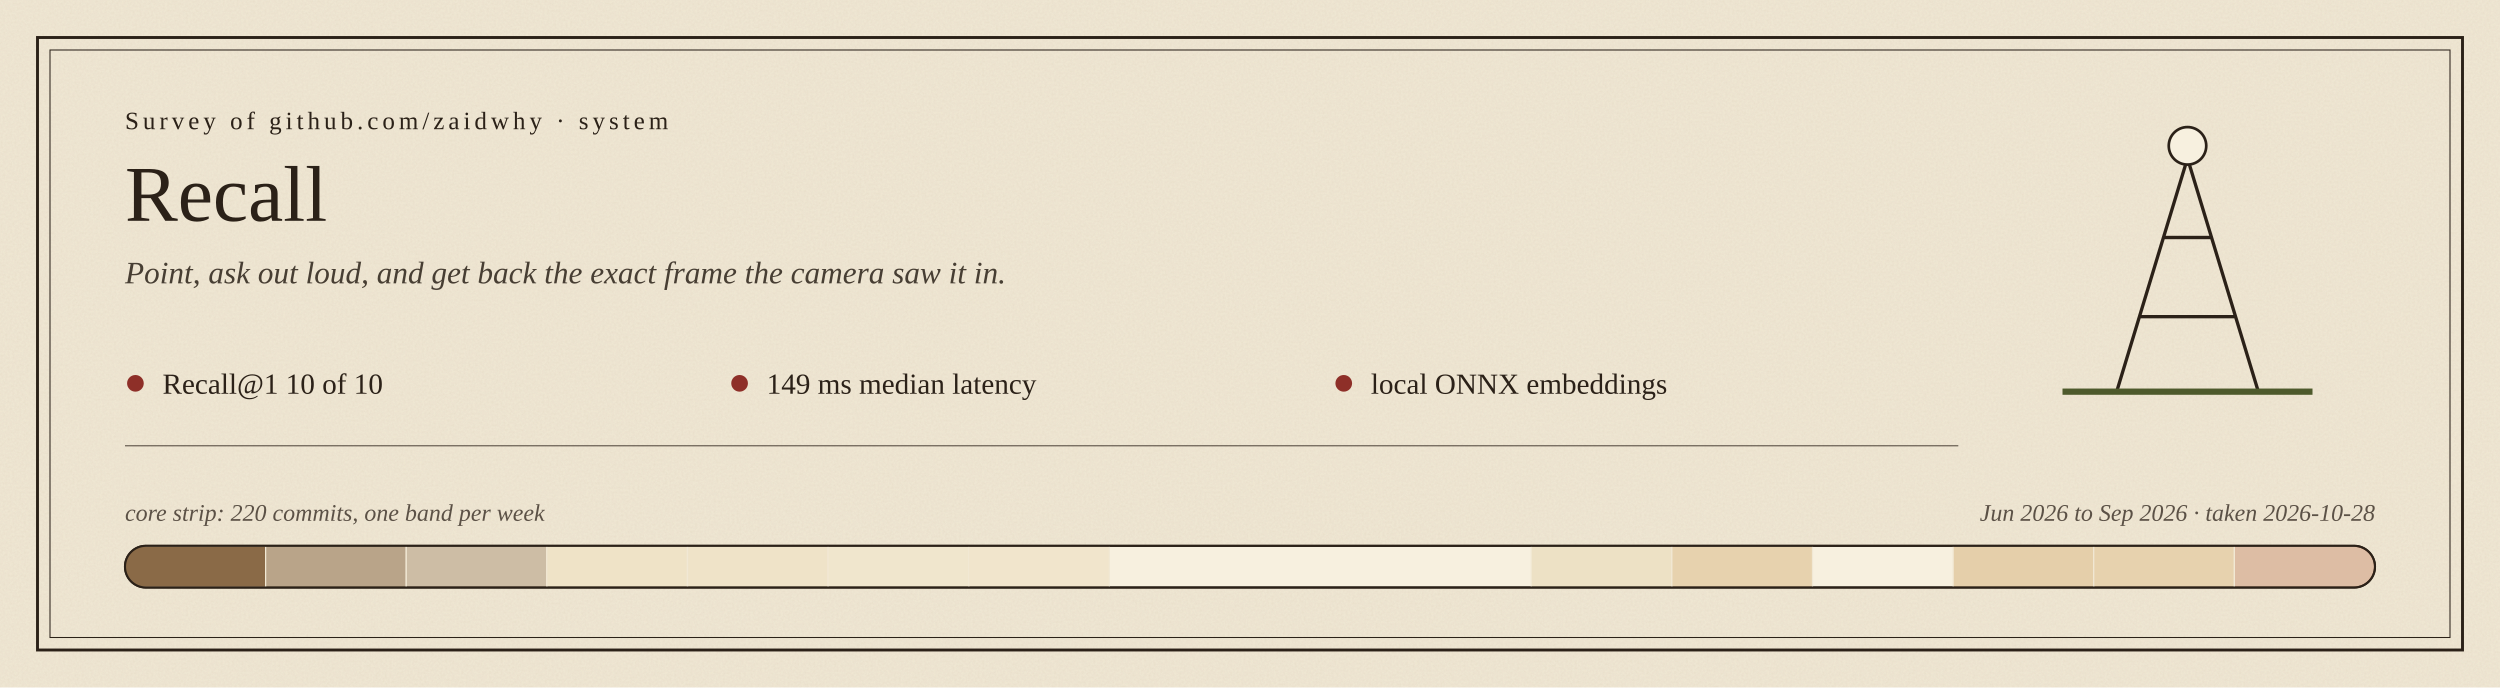
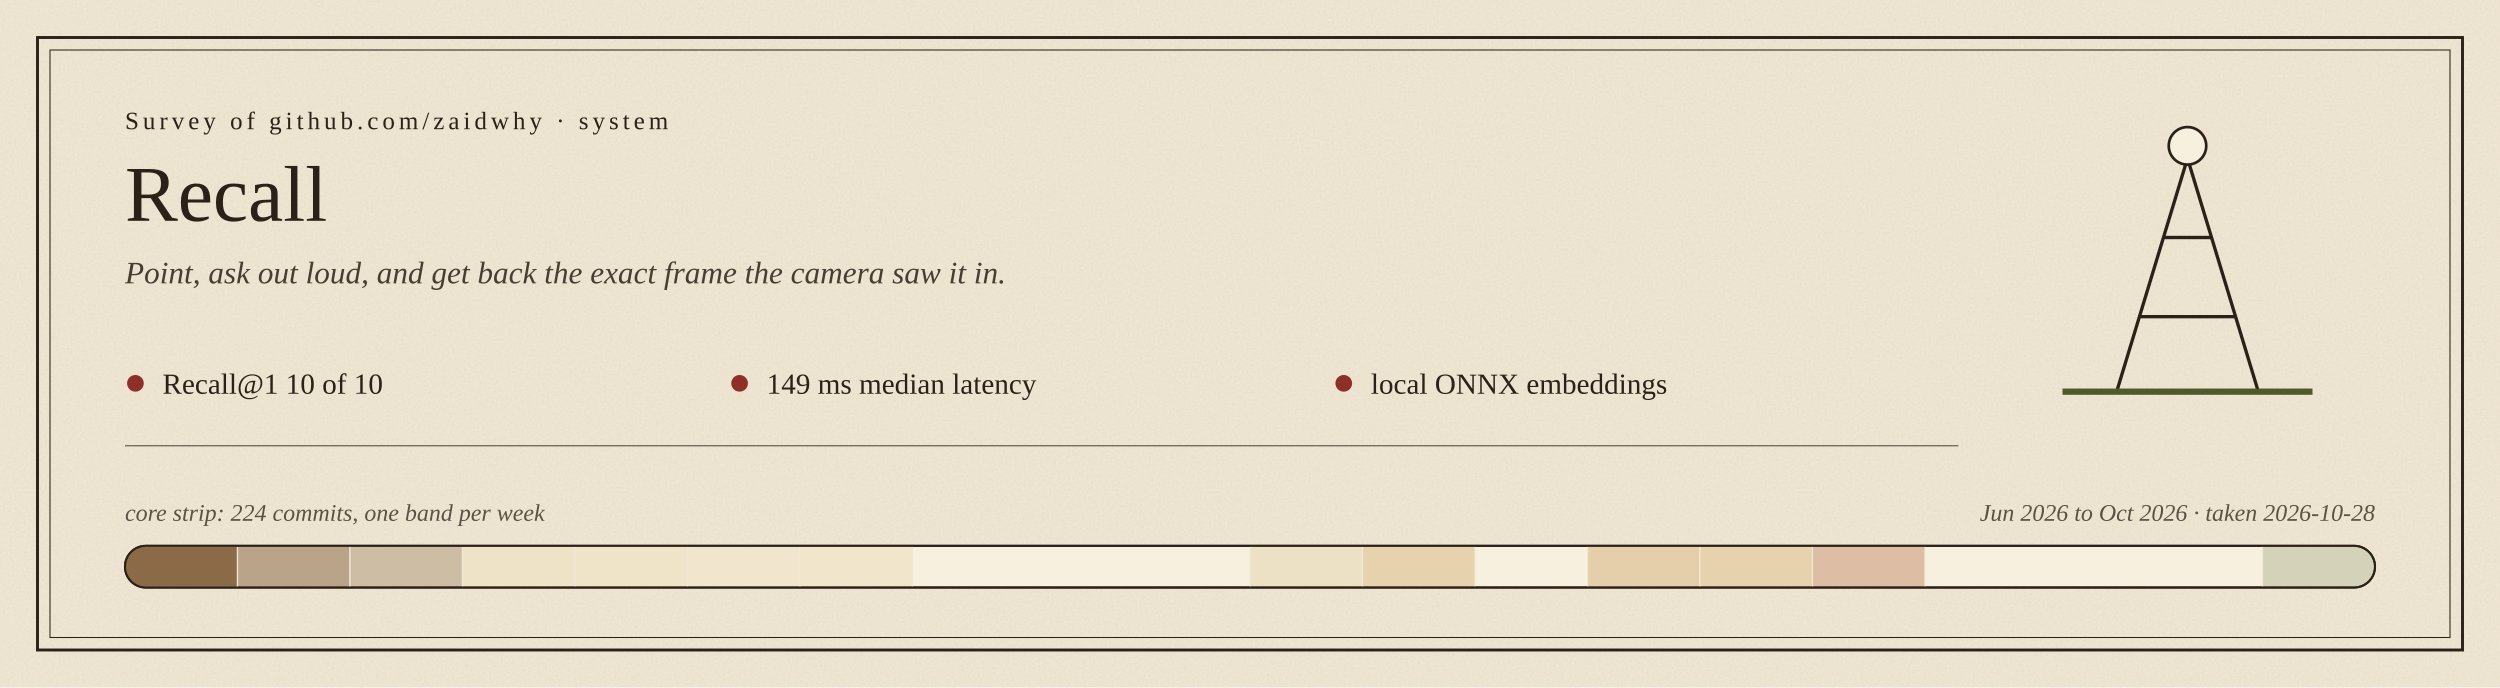
- <svg xmlns="http://www.w3.org/2000/svg" viewBox="0 0 1200 330" width="1200" height="330" role="img" aria-label="Recall: Point, ask out loud, and get back the exact frame the camera saw it in. Recall@1 10 of 10; 149 ms median latency; local ONNX embeddings. Core strip: 220 commits over 16 weeks, Jun 2026 to Sep 2026.">
+ <svg xmlns="http://www.w3.org/2000/svg" viewBox="0 0 1200 330" width="1200" height="330" role="img" aria-label="Recall: Point, ask out loud, and get back the exact frame the camera saw it in. Recall@1 10 of 10; 149 ms median latency; local ONNX embeddings. Core strip: 224 commits over 20 weeks, Jun 2026 to Oct 2026.">
  <defs>
    <filter id="paper">
      <feTurbulence type="fractalNoise" baseFrequency=".9" numOctaves="2" seed="7" />
      <feColorMatrix values="0 0 0 0 .17 0 0 0 0 .13 0 0 0 0 .09 0 0 0 .07 0" />
      <feComposite in2="SourceGraphic" operator="in" />
    </filter>
  </defs>
  <style>.rise{transform-box:fill-box;transform-origin:bottom;animation:rise 1.6s cubic-bezier(.3,0,.2,1) .3s both}@keyframes rise{from{transform:scaleY(0)}to{transform:scaleY(1)}}@media (prefers-reduced-motion:reduce){.rise{animation:none}}</style>
  <rect width="1200" height="330" fill="#F1E8D4" />
  <rect width="1200" height="330" filter="url(#paper)" />
  <rect x="18" y="18" width="1164" height="294" fill="none" stroke="#2B2118" stroke-width="1.4" />
  <rect x="24" y="24" width="1152" height="282" fill="none" stroke="#2B2118" stroke-width=".5" />
  <text x="60.0" y="62.0" text-anchor="start" fill="#2B2118" fill-opacity="1.0" style="font-family:Georgia,'Times New Roman',serif;font-size:12px;letter-spacing:.16em;text-transform:uppercase">Survey of github.com/zaidwhy  ·  system</text>
  <text x="60.0" y="106.0" text-anchor="start" fill="#2B2118" fill-opacity="1.0" style="font-family:Georgia,'Times New Roman',serif;font-size:38px">Recall</text>
  <text x="60.0" y="136.0" text-anchor="start" fill="#2B2118" fill-opacity="0.85" style="font-family:Georgia,'Times New Roman',serif;font-size:15px;font-style:italic">Point, ask out loud, and get back the exact frame the camera saw it in.</text>
  <circle cx="65" cy="184" r="4" fill="#8E2F28" />
  <text x="78.0" y="189.0" text-anchor="start" fill="#2B2118" fill-opacity="1.0" style="font-family:Georgia,'Times New Roman',serif;font-size:14px">Recall@1 10 of 10</text>
  <circle cx="355" cy="184" r="4" fill="#8E2F28" />
  <text x="368.0" y="189.0" text-anchor="start" fill="#2B2118" fill-opacity="1.0" style="font-family:Georgia,'Times New Roman',serif;font-size:14px">149 ms median latency</text>
  <circle cx="645" cy="184" r="4" fill="#8E2F28" />
  <text x="658.0" y="189.0" text-anchor="start" fill="#2B2118" fill-opacity="1.0" style="font-family:Georgia,'Times New Roman',serif;font-size:14px">local ONNX embeddings</text>
  <line x1="60" y1="214" x2="940" y2="214" stroke="#2B2118" stroke-width=".4" />
  <path d="M1016 188L1050 76L1084 188M1027 152H1073M1038 114H1062" stroke="#2B2118" stroke-width="1.6" fill="none" />
  <circle cx="1050" cy="70" r="9" fill="#F7F0DF" stroke="#2B2118" stroke-width="1.3" />
  <line x1="990" y1="188" x2="1110" y2="188" stroke="#4E5A2C" stroke-width="3" />
  <rect x="60" y="262" width="1080" height="20" rx="10.0" fill="#F7F0DF" stroke="#2B2118" stroke-width="1" />
  <clipPath id="core">
    <rect x="60" y="262" width="1080" height="20" rx="10.0" />
  </clipPath>
  <g clip-path="url(#core)">
-     <rect x="60.00" y="262" width="67.50" height="20" fill="#8A6A47" fill-opacity="1.00" stroke="#F1E8D4" stroke-width=".6" />
-     <rect x="127.50" y="262" width="67.50" height="20" fill="#8A6A47" fill-opacity="0.56" stroke="#F1E8D4" stroke-width=".6" />
-     <rect x="195.00" y="262" width="67.50" height="20" fill="#8A6A47" fill-opacity="0.38" stroke="#F1E8D4" stroke-width=".6" />
-     <rect x="262.50" y="262" width="67.50" height="20" fill="#E3CFA4" fill-opacity="0.41" stroke="#F1E8D4" stroke-width=".6" />
-     <rect x="330.00" y="262" width="67.50" height="20" fill="#E3CFA4" fill-opacity="0.38" stroke="#F1E8D4" stroke-width=".6" />
-     <rect x="397.50" y="262" width="67.50" height="20" fill="#E3CFA4" fill-opacity="0.31" stroke="#F1E8D4" stroke-width=".6" />
-     <rect x="465.00" y="262" width="67.50" height="20" fill="#E3CFA4" fill-opacity="0.33" stroke="#F1E8D4" stroke-width=".6" />
-     <rect x="735.00" y="262" width="67.50" height="20" fill="#D9C08C" fill-opacity="0.31" stroke="#F1E8D4" stroke-width=".6" />
-     <rect x="802.50" y="262" width="67.50" height="20" fill="#C99A55" fill-opacity="0.35" stroke="#F1E8D4" stroke-width=".6" />
-     <rect x="937.50" y="262" width="67.50" height="20" fill="#C99A55" fill-opacity="0.38" stroke="#F1E8D4" stroke-width=".6" />
-     <rect x="1005.00" y="262" width="67.50" height="20" fill="#C99A55" fill-opacity="0.35" stroke="#F1E8D4" stroke-width=".6" />
-     <rect x="1072.50" y="262" width="67.50" height="20" fill="#B0663F" fill-opacity="0.37" stroke="#F1E8D4" stroke-width=".6" />
+     <rect x="60.00" y="262" width="54.00" height="20" fill="#8A6A47" fill-opacity="1.00" stroke="#F1E8D4" stroke-width=".6" />
+     <rect x="114.00" y="262" width="54.00" height="20" fill="#8A6A47" fill-opacity="0.56" stroke="#F1E8D4" stroke-width=".6" />
+     <rect x="168.00" y="262" width="54.00" height="20" fill="#8A6A47" fill-opacity="0.38" stroke="#F1E8D4" stroke-width=".6" />
+     <rect x="222.00" y="262" width="54.00" height="20" fill="#E3CFA4" fill-opacity="0.41" stroke="#F1E8D4" stroke-width=".6" />
+     <rect x="276.00" y="262" width="54.00" height="20" fill="#E3CFA4" fill-opacity="0.38" stroke="#F1E8D4" stroke-width=".6" />
+     <rect x="330.00" y="262" width="54.00" height="20" fill="#E3CFA4" fill-opacity="0.31" stroke="#F1E8D4" stroke-width=".6" />
+     <rect x="384.00" y="262" width="54.00" height="20" fill="#E3CFA4" fill-opacity="0.33" stroke="#F1E8D4" stroke-width=".6" />
+     <rect x="600.00" y="262" width="54.00" height="20" fill="#D9C08C" fill-opacity="0.31" stroke="#F1E8D4" stroke-width=".6" />
+     <rect x="654.00" y="262" width="54.00" height="20" fill="#C99A55" fill-opacity="0.35" stroke="#F1E8D4" stroke-width=".6" />
+     <rect x="762.00" y="262" width="54.00" height="20" fill="#C99A55" fill-opacity="0.38" stroke="#F1E8D4" stroke-width=".6" />
+     <rect x="816.00" y="262" width="54.00" height="20" fill="#C99A55" fill-opacity="0.35" stroke="#F1E8D4" stroke-width=".6" />
+     <rect x="870.00" y="262" width="54.00" height="20" fill="#B0663F" fill-opacity="0.37" stroke="#F1E8D4" stroke-width=".6" />
+     <rect x="1086.00" y="262" width="54.00" height="20" fill="#97A077" fill-opacity="0.37" stroke="#F1E8D4" stroke-width=".6" />
  </g>
  <rect x="60" y="262" width="1080" height="20" rx="10.0" fill="none" stroke="#2B2118" stroke-width="1" />
-   <text x="60.0" y="250.0" text-anchor="start" fill="#2B2118" fill-opacity="0.75" style="font-family:Georgia,'Times New Roman',serif;font-size:11.5px;font-style:italic">core strip: 220 commits, one band per week</text>
-   <text x="1140.0" y="250.0" text-anchor="end" fill="#2B2118" fill-opacity="0.75" style="font-family:Georgia,'Times New Roman',serif;font-size:11.5px;font-style:italic">Jun 2026 to Sep 2026  ·  taken 2026-10-28</text>
+   <text x="60.0" y="250.0" text-anchor="start" fill="#2B2118" fill-opacity="0.75" style="font-family:Georgia,'Times New Roman',serif;font-size:11.5px;font-style:italic">core strip: 224 commits, one band per week</text>
+   <text x="1140.0" y="250.0" text-anchor="end" fill="#2B2118" fill-opacity="0.75" style="font-family:Georgia,'Times New Roman',serif;font-size:11.5px;font-style:italic">Jun 2026 to Oct 2026  ·  taken 2026-10-28</text>
</svg>
